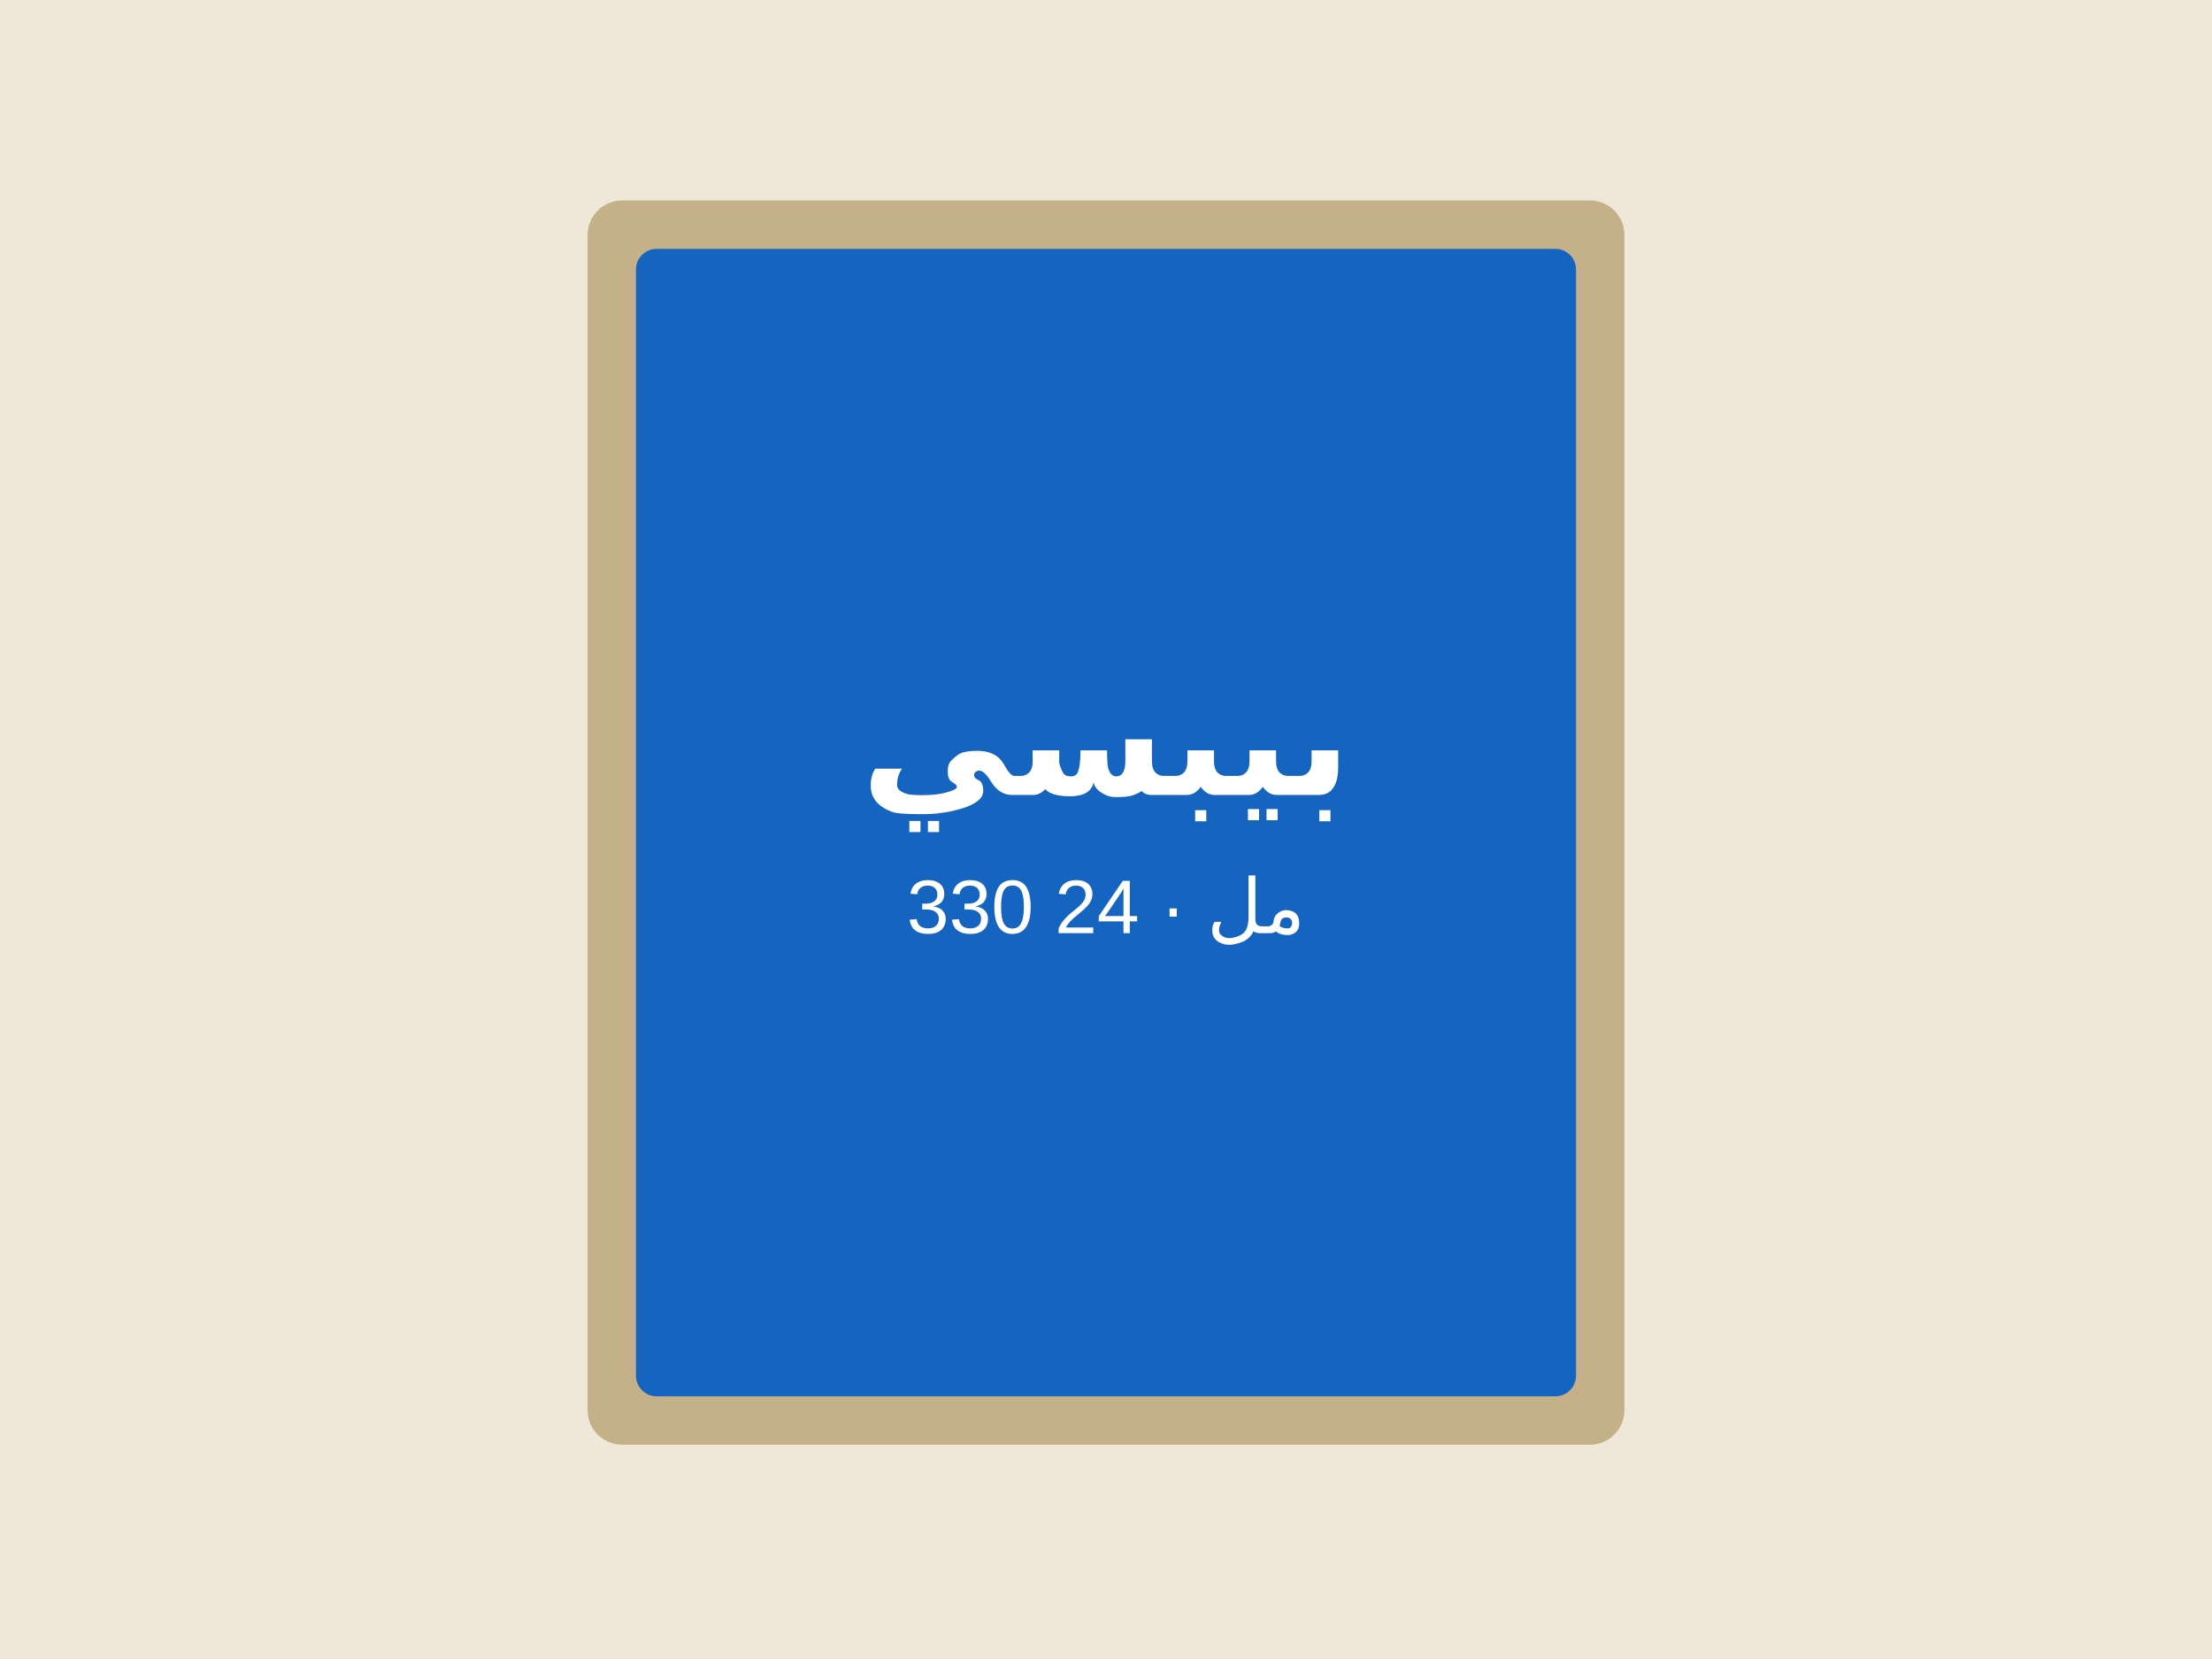
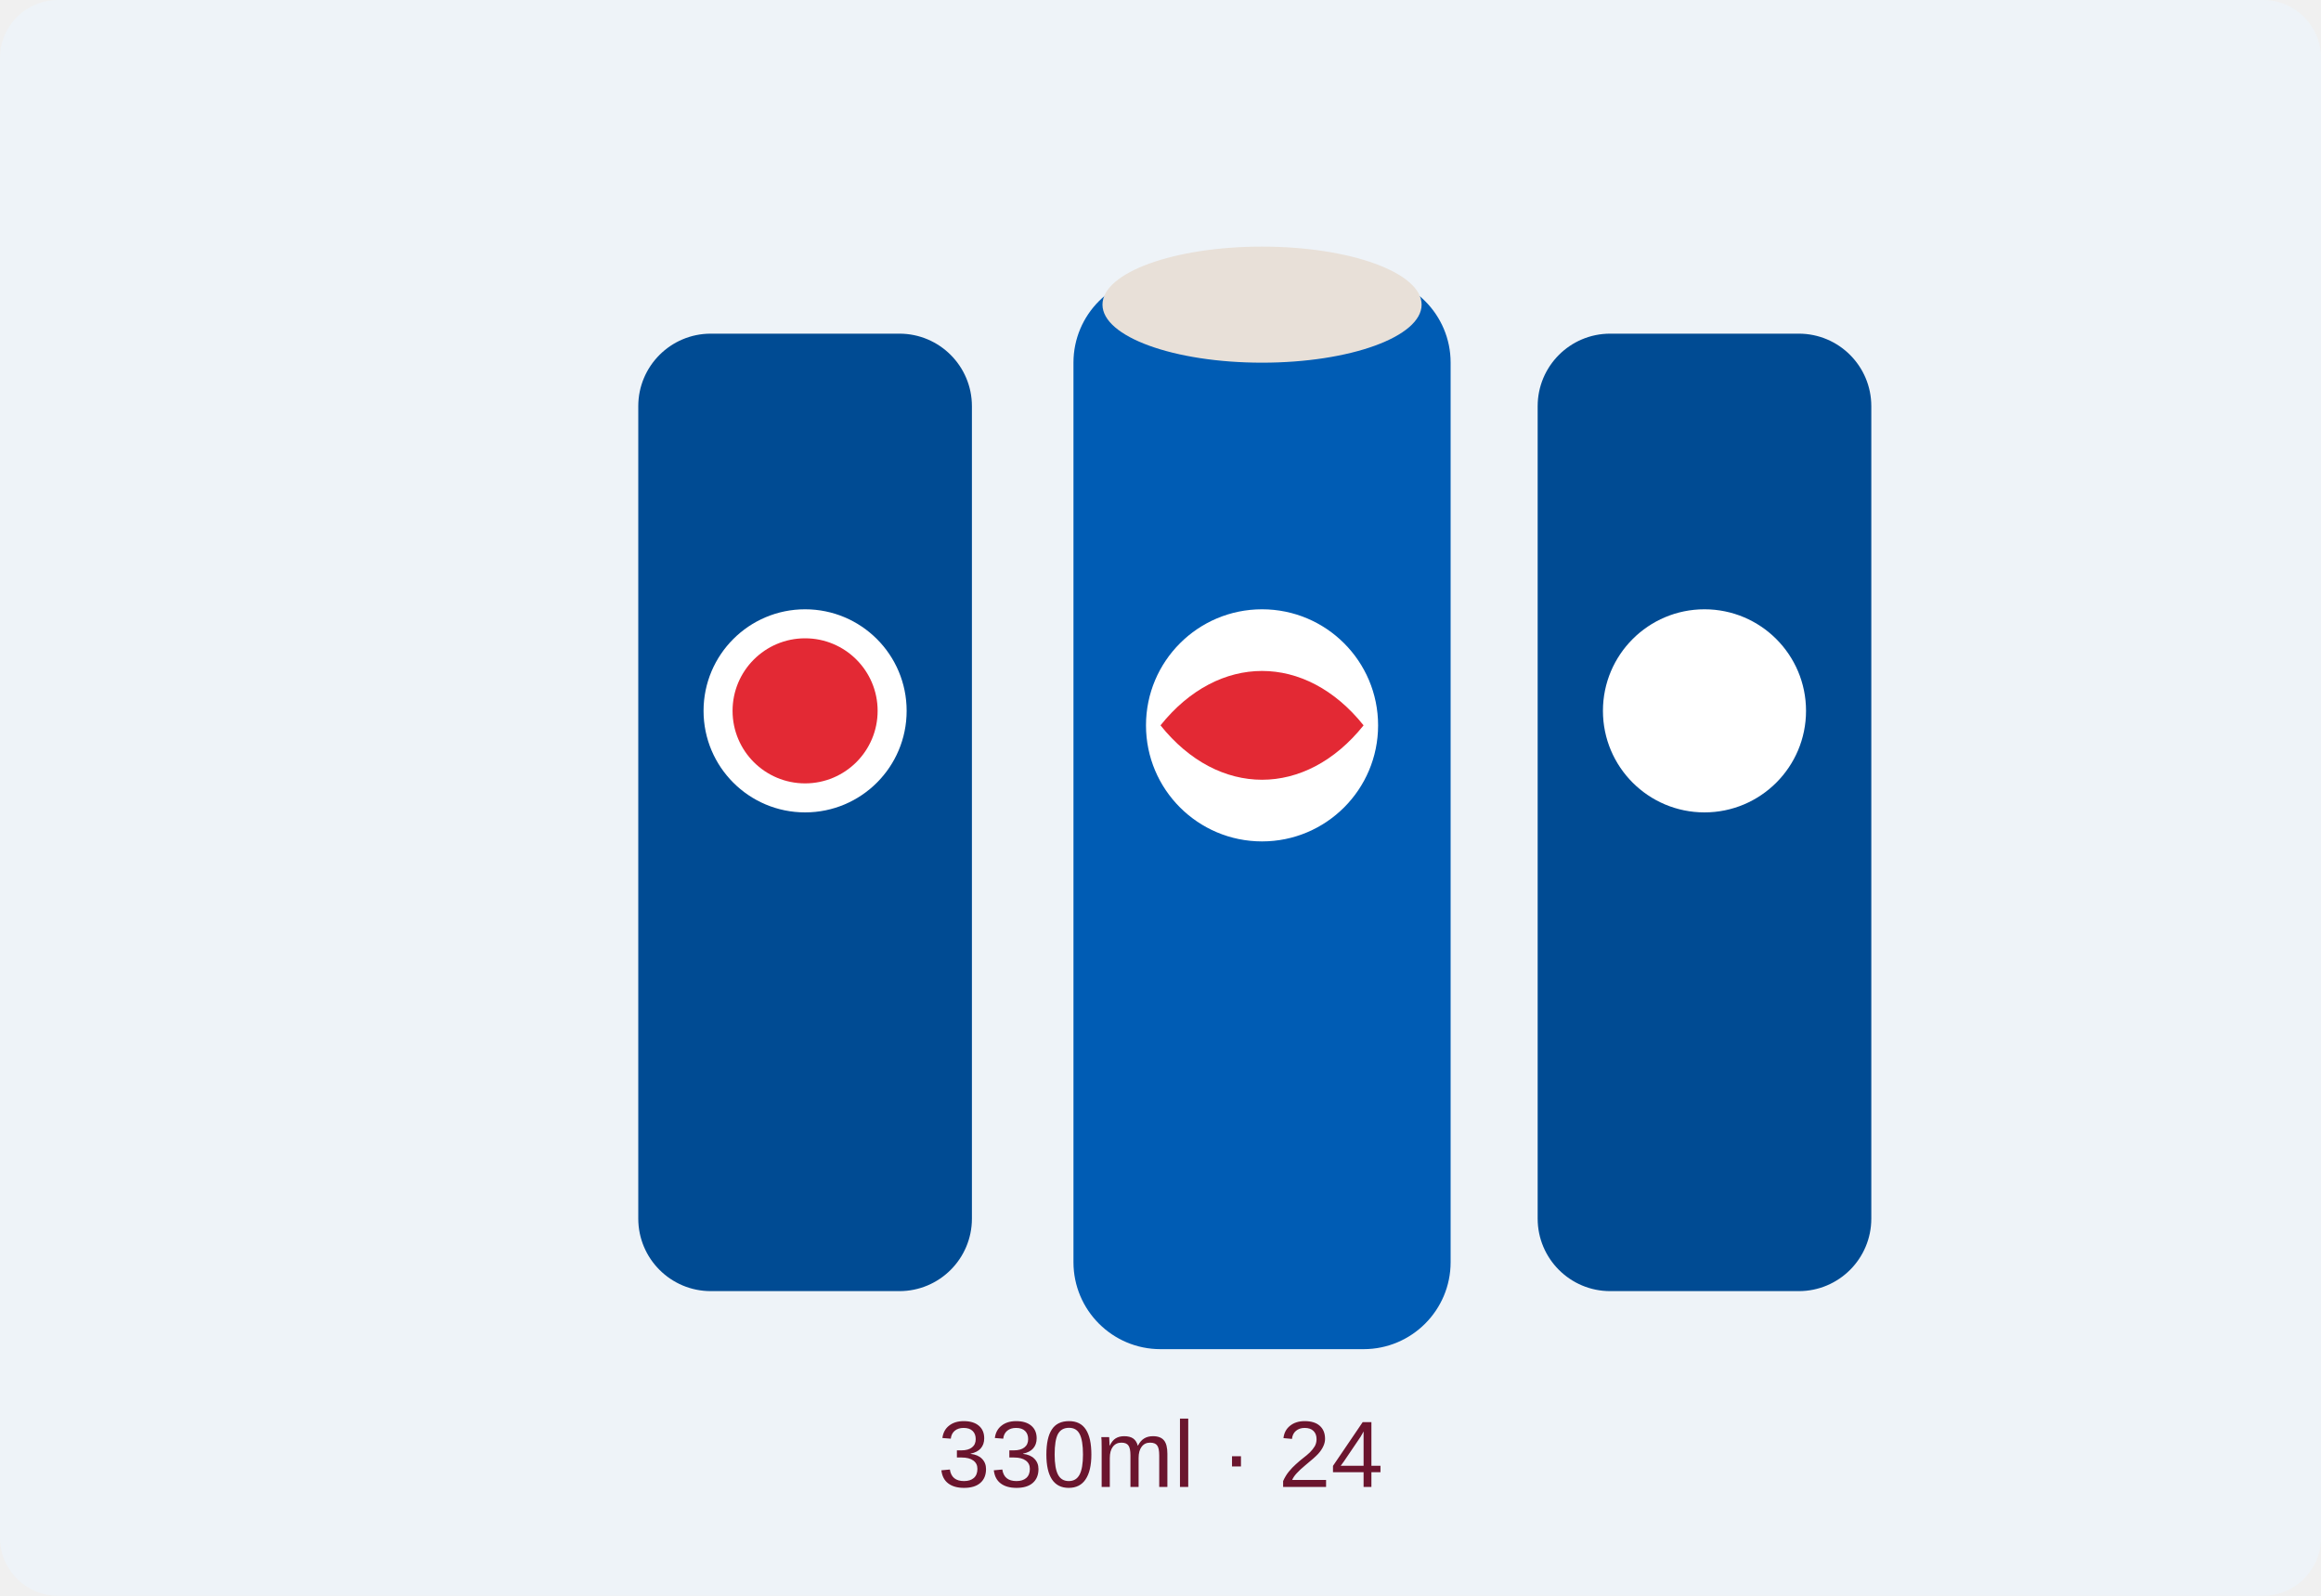
- <svg xmlns="http://www.w3.org/2000/svg" viewBox="0 0 640 480">
-   <rect width="640" height="480" fill="#efe8d8" />
-   <rect x="170" y="58" width="300" height="360" rx="10" fill="#c4b089" />
-   <rect x="184" y="72" width="272" height="332" rx="6" fill="#1565c0" />
-   <text x="320" y="230" text-anchor="middle" font-family="Tahoma,Arial" font-size="44" font-weight="700" fill="#fff">بيبسي</text>
-   <text x="320" y="270" text-anchor="middle" font-family="Tahoma,Arial" font-size="22" fill="#fff">330 مل · 24</text>
+ <svg xmlns="http://www.w3.org/2000/svg" viewBox="0 0 320 220">
+   <rect width="320" height="220" rx="8" fill="#eef3f8" />
+   <g transform="translate(70,28)">
+     <rect x="18" y="18" width="46" height="132" rx="10" fill="#004b93" />
+     <circle cx="41" cy="70" r="14" fill="#fff" />
+     <circle cx="41" cy="70" r="10" fill="#e32934" />
+     <rect x="78" y="10" width="52" height="148" rx="12" fill="#005cb4" />
+     <circle cx="104" cy="72" r="16" fill="#fff" />
+     <path d="M90 72c8-10 20-10 28 0-8 10-20 10-28 0z" fill="#e32934" />
+     <ellipse cx="104" cy="14" rx="22" ry="8" fill="#e8e0d8" />
+     <rect x="142" y="18" width="46" height="132" rx="10" fill="#004b93" />
+     <circle cx="165" cy="70" r="14" fill="#fff" />
+   </g>
+   <text x="160" y="205" text-anchor="middle" font-size="13" font-family="Arial" fill="#6B152E">330ml · 24</text>
</svg>
